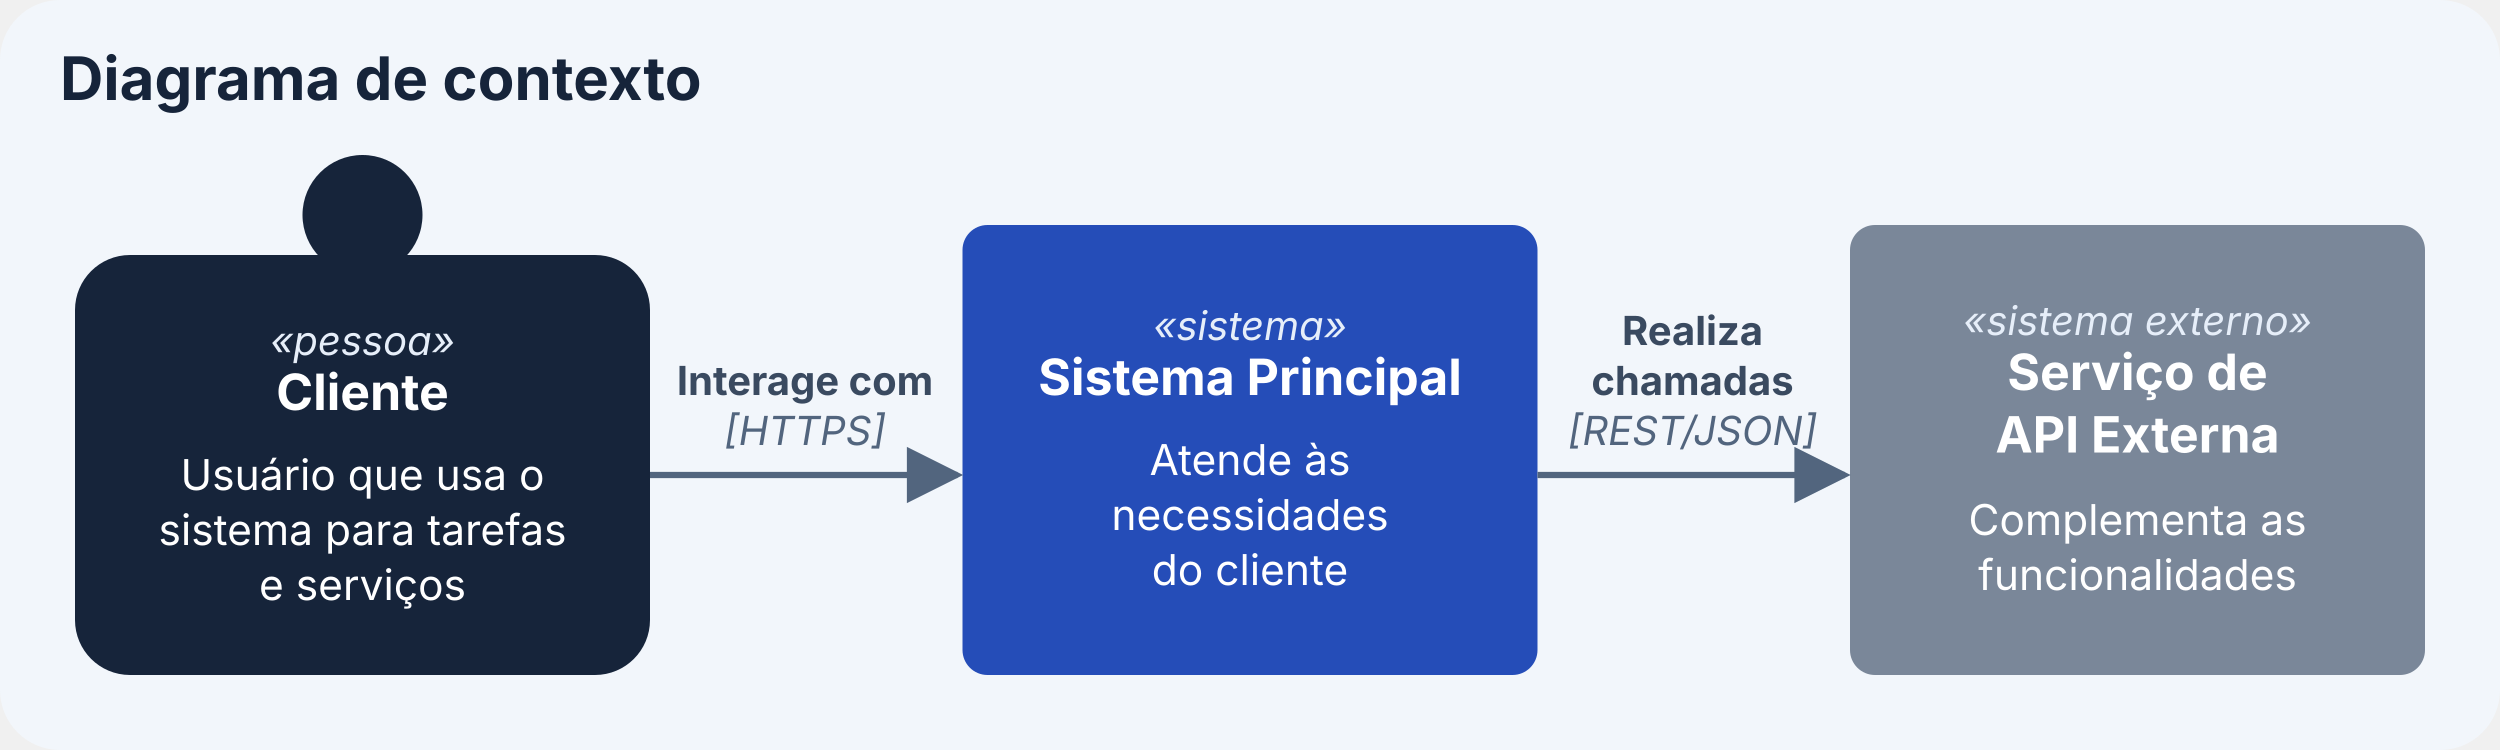
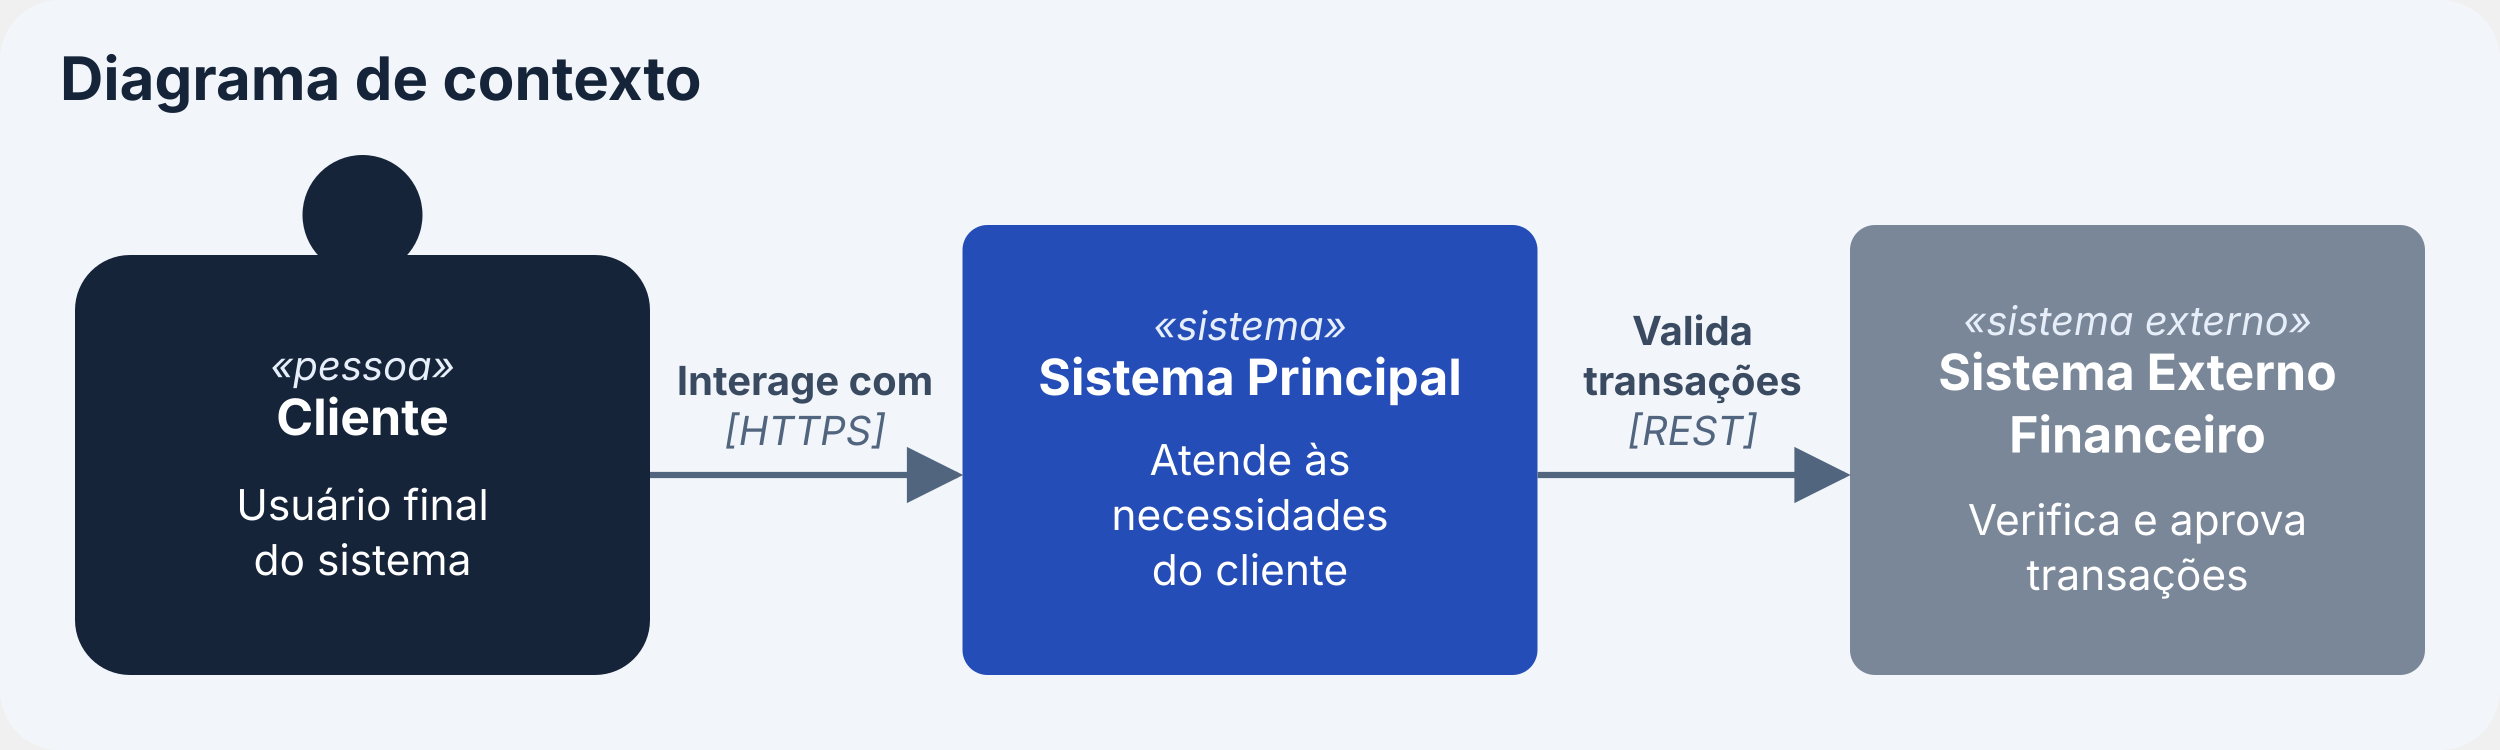
<svg xmlns="http://www.w3.org/2000/svg" viewBox="0 0 1000 300" role="img" aria-labelledby="title desc">
  <defs>
    <style>text{font-family:-apple-system,BlinkMacSystemFont,'Segoe UI',sans-serif}.tag{font-size:16px;font-style:italic;fill:#E6EEF9}.nm{font-size:20px;font-weight:700;fill:white}.tc{font-size:16px;font-style:italic;fill:#D8E9FF}.ds{font-size:17px;fill:white}.lb{font-size:16px;font-weight:700;fill:#3A4A60}.lt{font-size:16px;font-style:italic;fill:#52657E}.bd{font-size:20px;font-weight:700;fill:#16243A}.bt{font-size:16px;fill:#52657E}.h{font-size:24px;font-weight:700;fill:#16243A}</style>
    <marker id="a" viewBox="0 0 10 10" refX="9" refY="5" markerWidth="9" markerHeight="9" orient="auto">
      <path d="M0 0L10 5L0 10z" fill="#52657E" />
    </marker>
  </defs>
  <rect width="1000" height="300" rx="24" fill="#F2F6FB" />
  <text x="24" y="40" class="h">Diagrama de contexto</text>
  <circle cx="145.0" cy="86" r="24" fill="#16243A" />
  <rect x="30" y="102" width="230" height="168" rx="22" fill="#16243A" />
-   <text x="145.0" y="142" text-anchor="middle" class="tag">«pessoa»</text>
-   <text x="145.0" y="164" text-anchor="middle" class="nm">Cliente</text>
-   <text x="145.0" y="196" text-anchor="middle" class="ds">Usuário que usa o</text>
-   <text x="145.0" y="218" text-anchor="middle" class="ds">sistema para tarefas</text>
-   <text x="145.0" y="240" text-anchor="middle" class="ds">e serviços</text>
+   <text x="145.0" y="152" text-anchor="middle" class="tag">«pessoa»</text>
+   <text x="145.0" y="174" text-anchor="middle" class="nm">Cliente</text>
+   <text x="145.0" y="208" text-anchor="middle" class="ds">Usuário final</text>
+   <text x="145.0" y="230" text-anchor="middle" class="ds">do sistema</text>
  <rect x="385" y="90" width="230" height="180" rx="10" fill="#254DB8" />
  <text x="500.0" y="136" text-anchor="middle" class="tag">«sistema»</text>
  <text x="500.0" y="158" text-anchor="middle" class="nm">Sistema Principal</text>
  <text x="500.0" y="190" text-anchor="middle" class="ds">Atende às</text>
  <text x="500.0" y="212" text-anchor="middle" class="ds">necessidades</text>
  <text x="500.0" y="234" text-anchor="middle" class="ds">do cliente</text>
  <rect x="740" y="90" width="230" height="180" rx="10" fill="#7A8799" />
  <text x="855.0" y="134" text-anchor="middle" class="tag">«sistema externo»</text>
-   <text x="855.0" y="156" text-anchor="middle" class="nm">Serviço de</text>
-   <text x="855.0" y="181" text-anchor="middle" class="nm">API Externa</text>
-   <text x="855.0" y="214" text-anchor="middle" class="ds">Complementa as</text>
-   <text x="855.0" y="236" text-anchor="middle" class="ds">funcionalidades</text>
+   <text x="855.0" y="156" text-anchor="middle" class="nm">Sistema Externo</text>
+   <text x="855.0" y="181" text-anchor="middle" class="nm">Financeiro</text>
+   <text x="855.0" y="214" text-anchor="middle" class="ds">Verifica e aprova</text>
+   <text x="855.0" y="236" text-anchor="middle" class="ds">transações</text>
  <path d="M260 190L383 190" fill="none" stroke="#52657E" stroke-width="2.5" marker-end="url(#a)" />
  <text x="322" y="158" text-anchor="middle" class="lb">Interage com</text>
  <text x="322" y="178" text-anchor="middle" class="lt">[HTTPS]</text>
  <path d="M615 190L738 190" fill="none" stroke="#52657E" stroke-width="2.5" marker-end="url(#a)" />
-   <text x="677" y="138" text-anchor="middle" class="lb">Realiza</text>
-   <text x="677" y="158" text-anchor="middle" class="lb">chamadas</text>
-   <text x="677" y="178" text-anchor="middle" class="lt">[REST/JSON]</text>
+   <text x="677" y="138" text-anchor="middle" class="lb">Valida</text>
+   <text x="677" y="158" text-anchor="middle" class="lb">transações</text>
+   <text x="677" y="178" text-anchor="middle" class="lt">[REST]</text>
</svg>
